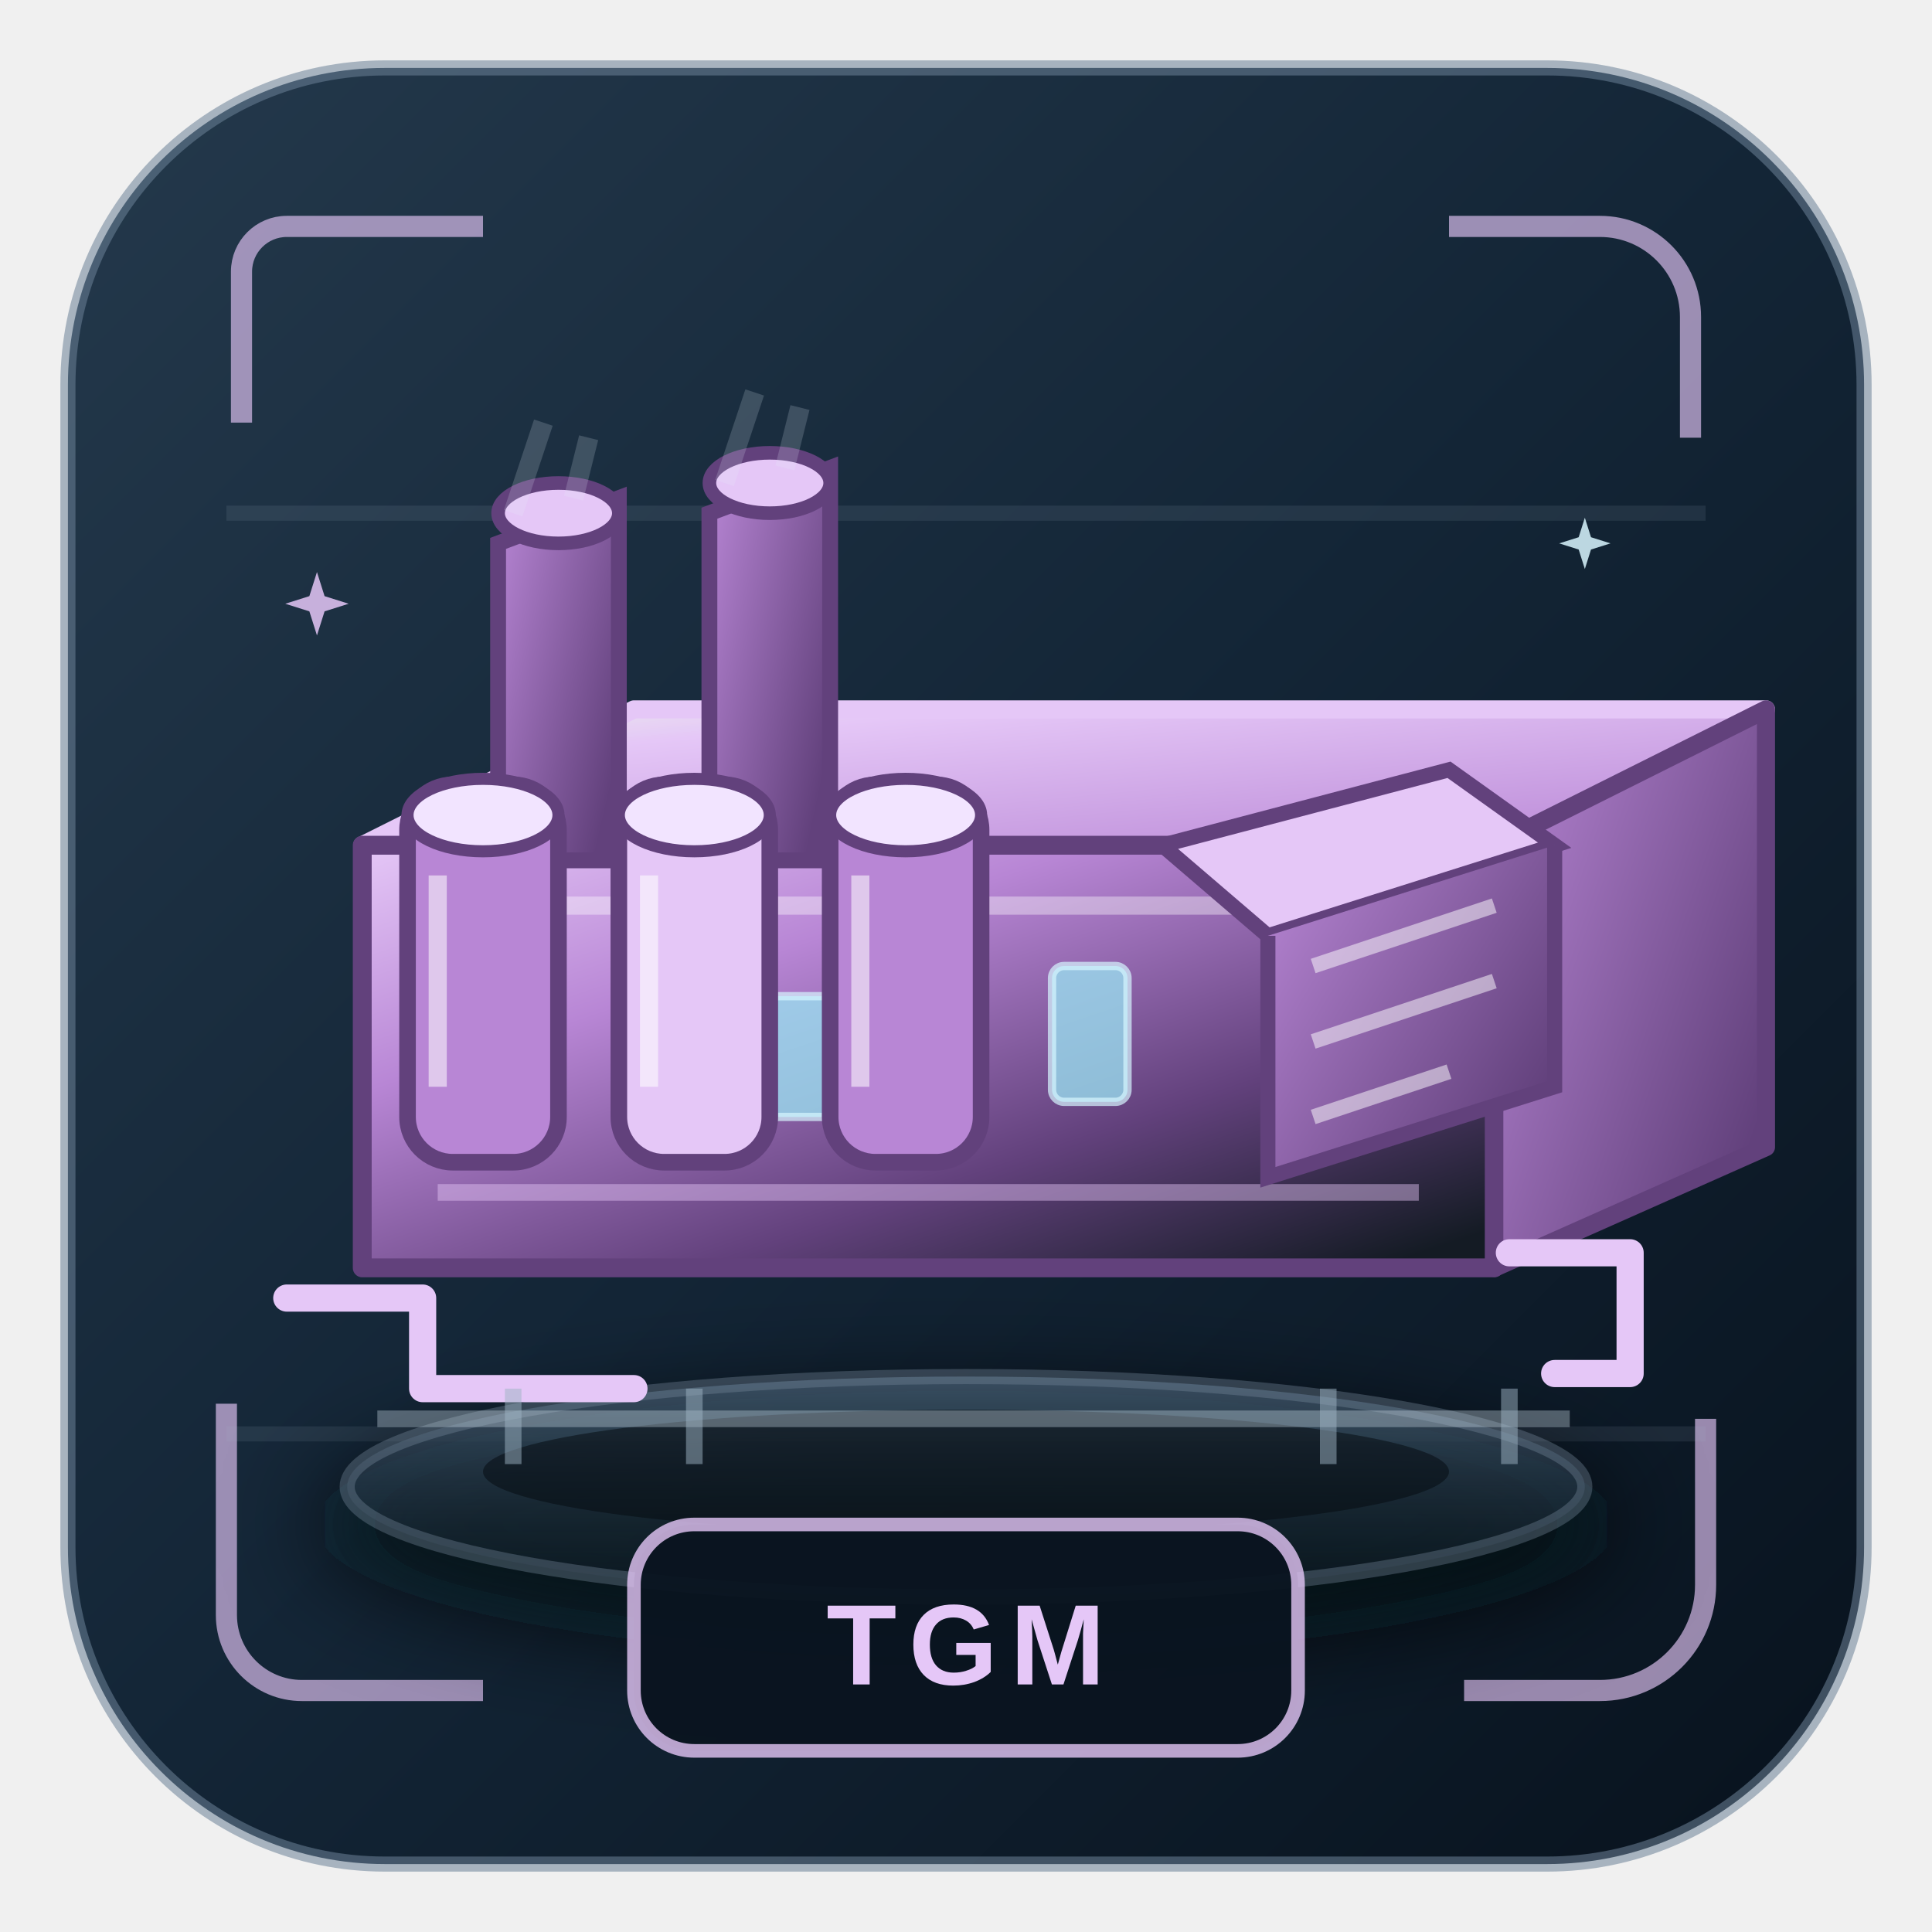
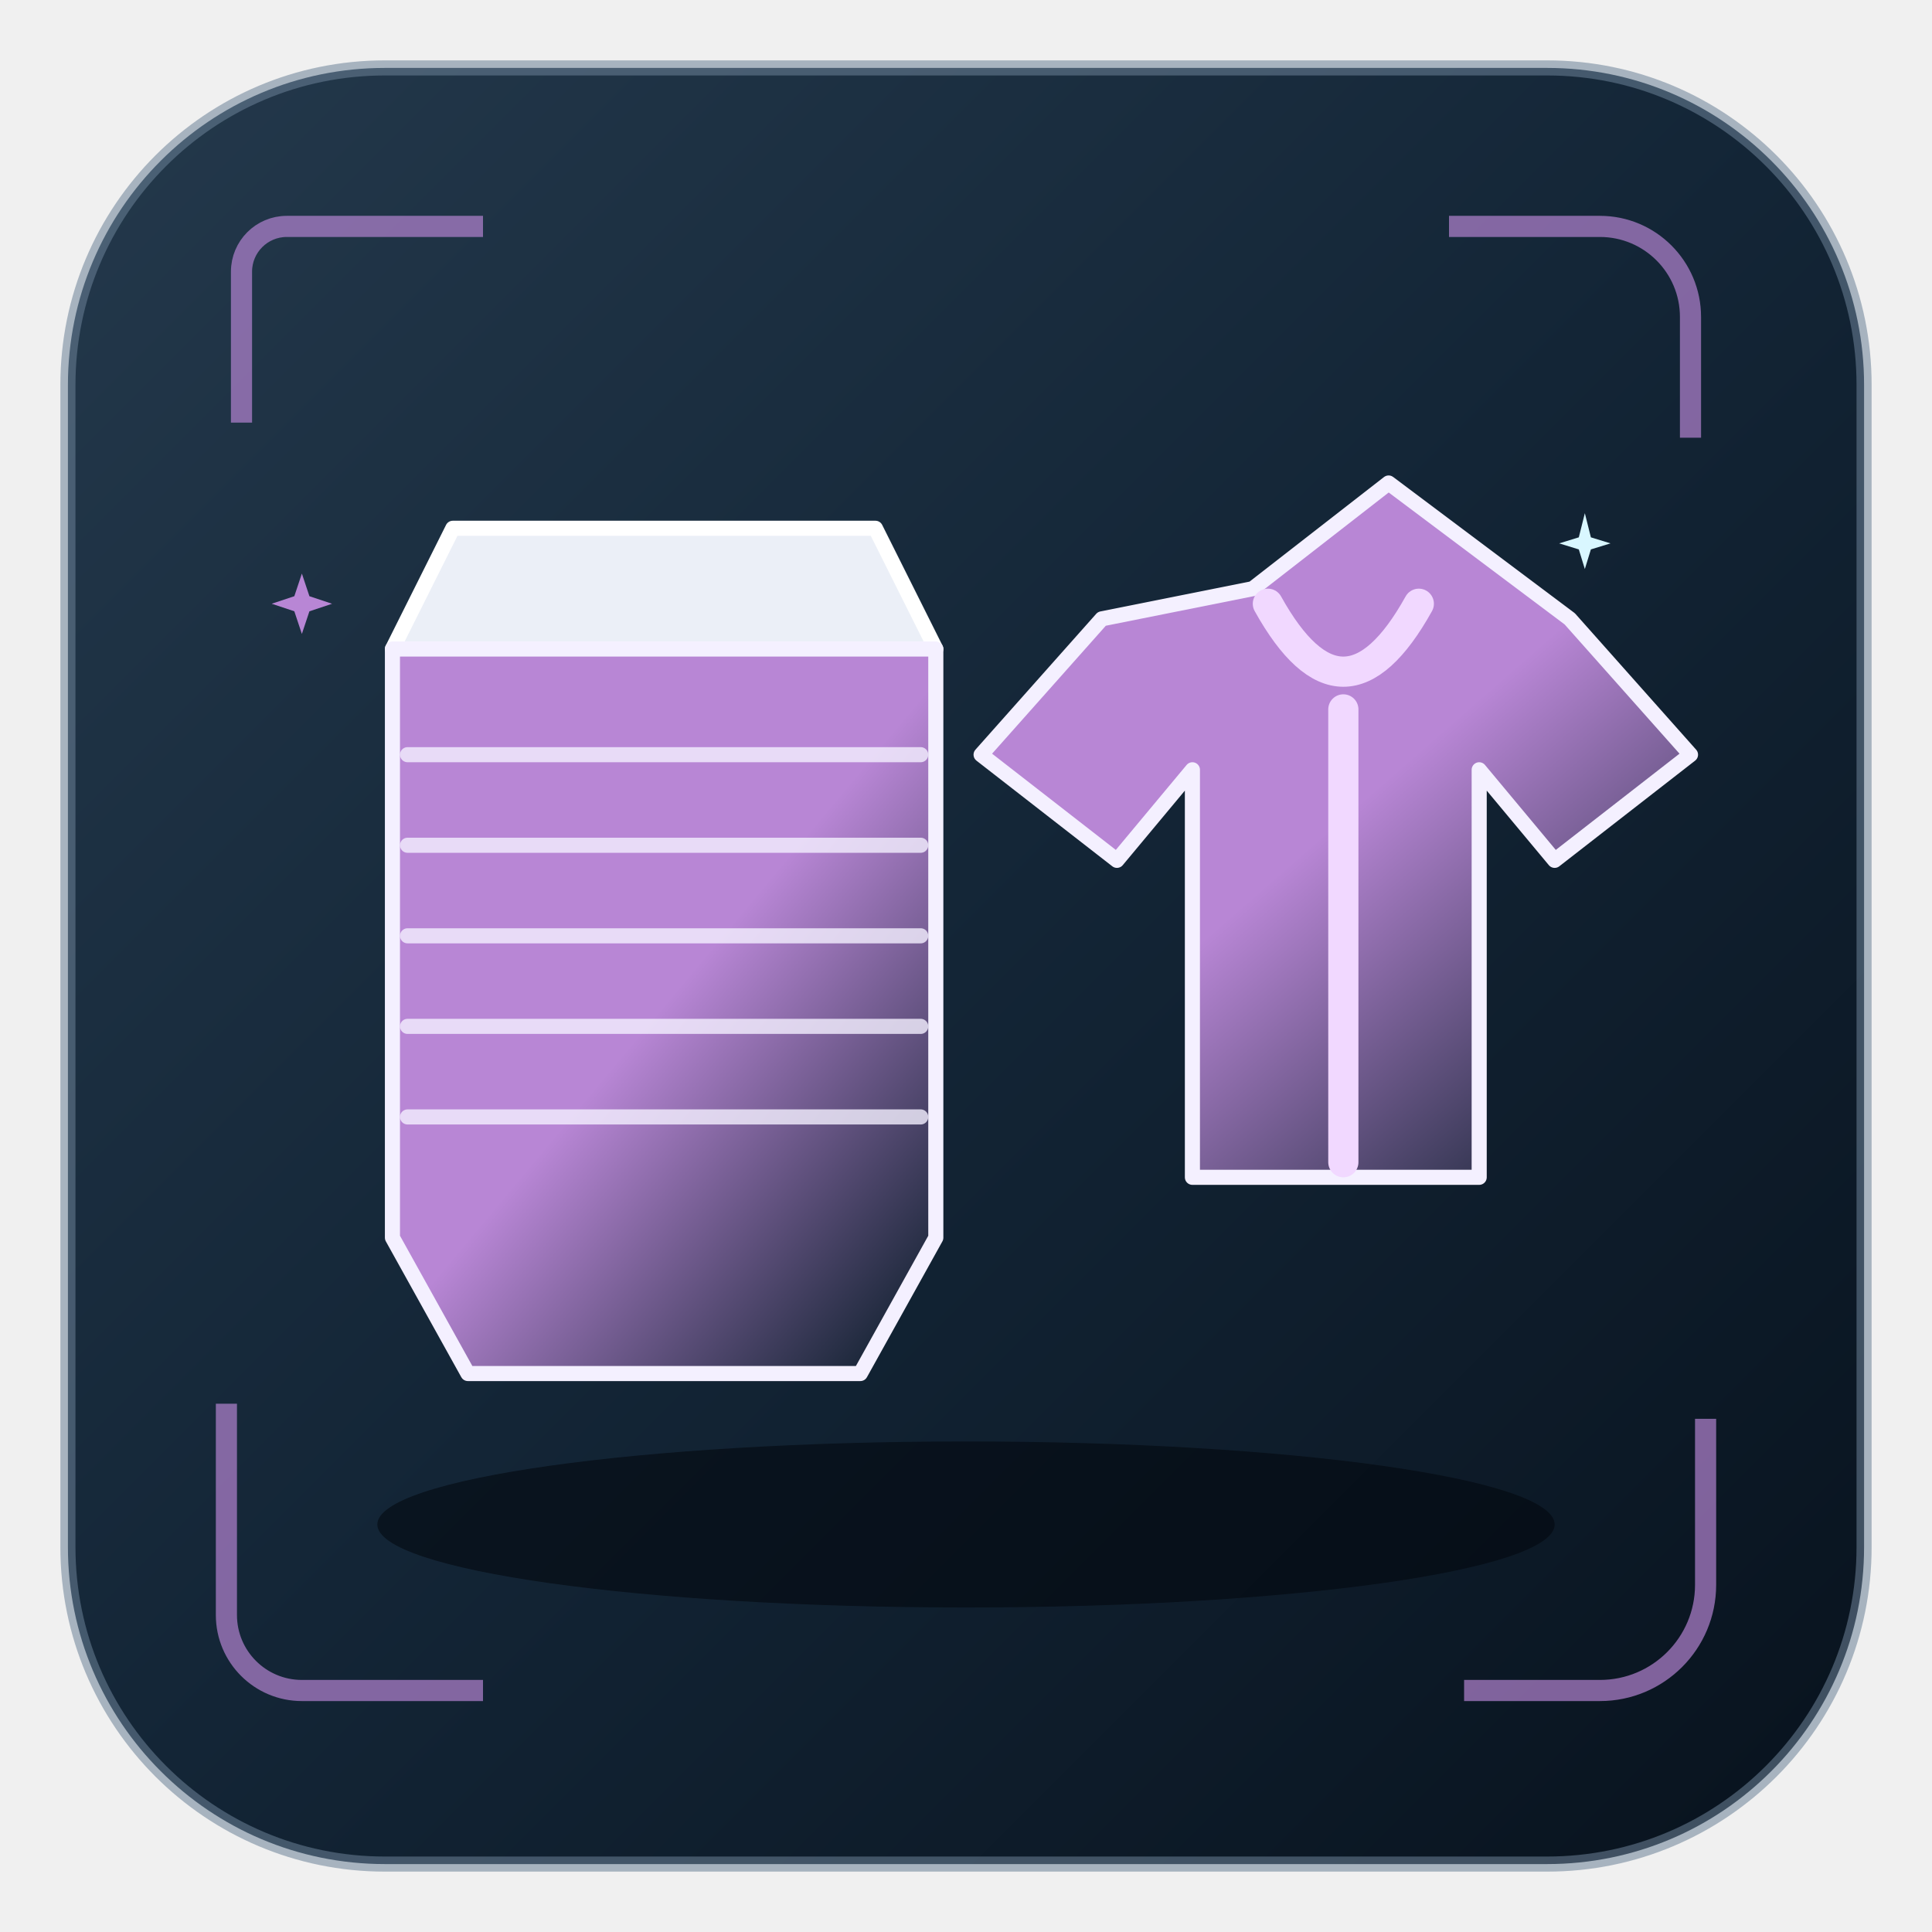
- <svg xmlns="http://www.w3.org/2000/svg" width="128" height="128" viewBox="0 0 128 128" role="img" aria-labelledby="omega-textile-garment-mill-title omega-textile-garment-mill-desc" data-omega-icon-kind="factory" data-omega-icon-id="TEXTILE_GARMENT_MILL">
+ <svg xmlns="http://www.w3.org/2000/svg" width="128" height="128" viewBox="0 0 128 128" role="img" aria-labelledby="omega-textile-garment-mill-title omega-textile-garment-mill-desc" data-omega-icon-kind="factory" data-omega-icon-id="TEXTILE_GARMENT_MILL" data-omega-icon-motif="thread-spool-and-shirt">
  <defs>
-     <linearGradient id="omega-textile-garment-mill-bg" x1="0" y1="0" x2="1" y2="1">
+     <linearGradient id="textile-garment-mill-bg" x1="0" y1="0" x2="1" y2="1">
      <stop offset="0" stop-color="#24394c" />
      <stop offset=".5" stop-color="#132536" />
      <stop offset="1" stop-color="#08121d" />
    </linearGradient>
-     <linearGradient id="omega-textile-garment-mill-metal" x1="0" y1="0" x2=".9" y2="1">
-       <stop offset="0" stop-color="#e5c7f7" />
-       <stop offset=".32" stop-color="#b886d5" />
-       <stop offset=".7" stop-color="#62417c" />
-       <stop offset="1" stop-color="#141b24" />
+     <linearGradient id="textile-garment-mill-accent" x1="0" y1="0" x2=".9" y2="1">
+       <stop offset="0" stop-color="#b886d5" />
+       <stop offset=".52" stop-color="#b886d5" />
+       <stop offset="1" stop-color="#142332" />
    </linearGradient>
-     <linearGradient id="omega-textile-garment-mill-top" x1="0" y1="0" x2="1" y2="1">
-       <stop offset="0" stop-color="#ffffff" stop-opacity=".9" />
-       <stop offset=".22" stop-color="#e5c7f7" />
-       <stop offset="1" stop-color="#b886d5" />
-     </linearGradient>
-     <linearGradient id="omega-textile-garment-mill-side" x1="0" y1="0" x2="1" y2=".7">
-       <stop offset="0" stop-color="#b886d5" />
-       <stop offset="1" stop-color="#62417c" />
-     </linearGradient>
-     <linearGradient id="omega-textile-garment-mill-floor" x1="0" y1="0" x2="0" y2="1">
-       <stop offset="0" stop-color="#41576b" stop-opacity=".85" />
-       <stop offset="1" stop-color="#172534" stop-opacity=".25" />
-     </linearGradient>
-     <filter id="omega-textile-garment-mill-shadow" x="-40%" y="-40%" width="180%" height="200%">
-       <feGaussianBlur stdDeviation="3.1" />
-     </filter>
  </defs>
-   <rect x="4.5" y="4.5" width="119" height="119" rx="21" fill="url(#omega-textile-garment-mill-bg)" stroke="#6b8297" stroke-opacity=".55" stroke-width="1" />
-   <path d="M16 28V18a3 3 0 0 1 3-3h13M96 15h10a6 6 0 0 1 6 6v8M15 93v14a5 5 0 0 0 5 5h12M97 112h9a7 7 0 0 0 7-7V94" fill="none" stroke="#e5c7f7" stroke-opacity=".65" stroke-width="1.4" />
-   <path d="M15 34H113M15 95H113" stroke="#a5bac8" stroke-opacity=".11" />
-   <ellipse cx="64" cy="101" rx="43" ry="8.8" fill="#02070d" opacity=".7" filter="url(#omega-textile-garment-mill-shadow)" />
-   <ellipse cx="64" cy="98.5" rx="41" ry="7.3" fill="url(#omega-textile-garment-mill-floor)" stroke="#75889a" stroke-opacity=".38" />
-   <ellipse cx="64" cy="97.5" rx="32" ry="4.1" fill="#030a10" opacity=".52" />
-   <g stroke-linejoin="round">
-     <path d="M24 56 42 47 117 47 99 56Z" fill="url(#omega-textile-garment-mill-top)" stroke="#e5c7f7" stroke-width="1.2" />
-     <path d="M24 56 99 56 99 84 24 84Z" fill="url(#omega-textile-garment-mill-metal)" stroke="#62417c" stroke-width="1.25" />
-     <path d="M99 56 117 47 117 76 99 84Z" fill="url(#omega-textile-garment-mill-side)" stroke="#62417c" stroke-width="1.2" />
-     <path d="M29 60H94" stroke="#fff" stroke-opacity=".38" stroke-width="1.2" />
-     <path d="M29 79H94" stroke="#e5c7f7" stroke-opacity=".45" stroke-width="1.1" />
+   <rect x="4.5" y="4.5" width="119" height="119" rx="21" fill="url(#textile-garment-mill-bg)" stroke="#6b8297" stroke-opacity=".55" />
+   <path d="M16 28V18a3 3 0 0 1 3-3h13M96 15h10a6 6 0 0 1 6 6v8M15 93v14a5 5 0 0 0 5 5h12M97 112h9a7 7 0 0 0 7-7V94" fill="none" stroke="#b886d5" stroke-opacity=".68" stroke-width="1.4" />
+   <ellipse cx="64" cy="101" rx="39" ry="5.5" fill="#02070d" opacity=".58" />
+   <g stroke-linecap="round" stroke-linejoin="round">
+     <path d="M30 35H58L62 43H26Z" fill="#ebeff7" stroke="#fff" />
+     <path d="M26 43H62V82L57 91H31L26 82Z" fill="url(#textile-garment-mill-accent)" stroke="#f4f0ff" />
+     <path d="M27 50H61M27 56H61M27 62H61M27 68H61M27 74H61" stroke="#f4f0ff" stroke-opacity=".8" />
+     <path d="M83 39 92 32 104 41 112 50 103 57 98 51V78H79V51L74 57 65 50 73 41 83 39Z" fill="url(#textile-garment-mill-accent)" stroke="#f4f0ff" />
+     <path d="M84 40Q89 49 94 40M89 47V77" fill="none" stroke="#f1d8ff" stroke-width="2" />
  </g>
-   <rect x="31.0" y="64" width="5" height="7" rx=".8" fill="#e6c96f" fill-opacity=".92" stroke="#d7f7ff" stroke-opacity=".7" stroke-width=".55" />
-   <rect x="50.3" y="66" width="6" height="8" rx=".8" fill="#9be4f3" fill-opacity=".75" stroke="#d7f7ff" stroke-opacity=".7" stroke-width=".55" />
-   <rect x="69.7" y="64" width="5" height="9" rx=".8" fill="#9be4f3" fill-opacity=".75" stroke="#d7f7ff" stroke-opacity=".7" stroke-width=".55" />
-   <path d="M33 57V36L41 33V57Z" fill="url(#omega-textile-garment-mill-side)" stroke="#62417c" stroke-width="1.05" />
-   <ellipse cx="37" cy="34" rx="4" ry="2" fill="#e5c7f7" stroke="#62417c" stroke-width=".9" />
-   <path d="M34 34l2-6M38 33l1-4" stroke="#e7f3fb" stroke-opacity=".18" stroke-width="1.3" />
-   <path d="M47 57V34L55 31V57Z" fill="url(#omega-textile-garment-mill-side)" stroke="#62417c" stroke-width="1.05" />
-   <ellipse cx="51" cy="32" rx="4" ry="2" fill="#e5c7f7" stroke="#62417c" stroke-width=".9" />
-   <path d="M48 32l2-6M52 31l1-4" stroke="#e7f3fb" stroke-opacity=".18" stroke-width="1.3" />
-   <rect x="27" y="52" width="10" height="25" rx="3" fill="#b886d5" stroke="#62417c" stroke-width="1.1" />
-   <ellipse cx="32" cy="54" rx="5" ry="2.4" fill="#f2e4ff" stroke="#62417c" stroke-width=".8" />
-   <path d="M29 58V72" stroke="#fff" stroke-opacity=".55" stroke-width="1.2" />
-   <rect x="41" y="52" width="10" height="25" rx="3" fill="#e5c7f7" stroke="#62417c" stroke-width="1.1" />
-   <ellipse cx="46" cy="54" rx="5" ry="2.4" fill="#f2e4ff" stroke="#62417c" stroke-width=".8" />
-   <path d="M43 58V72" stroke="#fff" stroke-opacity=".55" stroke-width="1.2" />
-   <rect x="55" y="52" width="10" height="25" rx="3" fill="#b886d5" stroke="#62417c" stroke-width="1.1" />
-   <ellipse cx="60" cy="54" rx="5" ry="2.4" fill="#f2e4ff" stroke="#62417c" stroke-width=".8" />
-   <path d="M57 58V72" stroke="#fff" stroke-opacity=".55" stroke-width="1.2" />
-   <path d="M77 56 96 51 103 56 84 62Z" fill="#e5c7f7" stroke="#62417c" stroke-width="1" />
-   <path d="M84 62V78L103 72V56" fill="url(#omega-textile-garment-mill-side)" stroke="#62417c" stroke-width="1" />
-   <path d="M87 64 99 60M87 69 99 65M87 74 96 71" stroke="#fff" stroke-opacity=".5" stroke-width="1" />
-   <path d="M19 86H28V92H42M100 83H108V91H103" fill="none" stroke="#e5c7f7" stroke-width="1.8" stroke-linecap="round" stroke-linejoin="round" />
-   <path d="M25 94H104" stroke="#d2e3ed" stroke-opacity=".35" stroke-width="1.1" />
-   <path d="M34 92V97M46 92V97M88 92V97M100 92V97" stroke="#9eb4c4" stroke-opacity=".5" stroke-width="1.1" />
-   <rect x="42" y="101" width="44" height="15" rx="4" fill="#0a1420" fill-opacity=".95" stroke="#e5c7f7" stroke-opacity=".8" stroke-width=".9" />
-   <text x="64" y="111.6" text-anchor="middle" font-family="Arial,Helvetica,sans-serif" font-size="7.6" font-weight="800" letter-spacing=".8" fill="#e5c7f7">TGM</text>
-   <path d="M21 37.9L21.504 39.496 23.1 40 21.504 40.504 21 42.1 20.496 40.504 18.9 40 20.496 39.496Z" fill="#e5c7f7" opacity=".85" />
-   <path d="M105 34.3L105.408 35.592 106.7 36 105.408 36.408 105 37.7 104.592 36.408 103.3 36 104.592 35.592Z" fill="#d9f7ff" opacity=".85" />
+   <path d="M20 38 20.5 39.5 22 40 20.5 40.5 20 42 19.5 40.5 18 40 19.5 39.5Z" fill="#b886d5" />
+   <path d="M105 34 105.4 35.6 106.7 36 105.4 36.4 105 37.7 104.6 36.4 103.3 36 104.6 35.6Z" fill="#d9f7ff" />
</svg>
